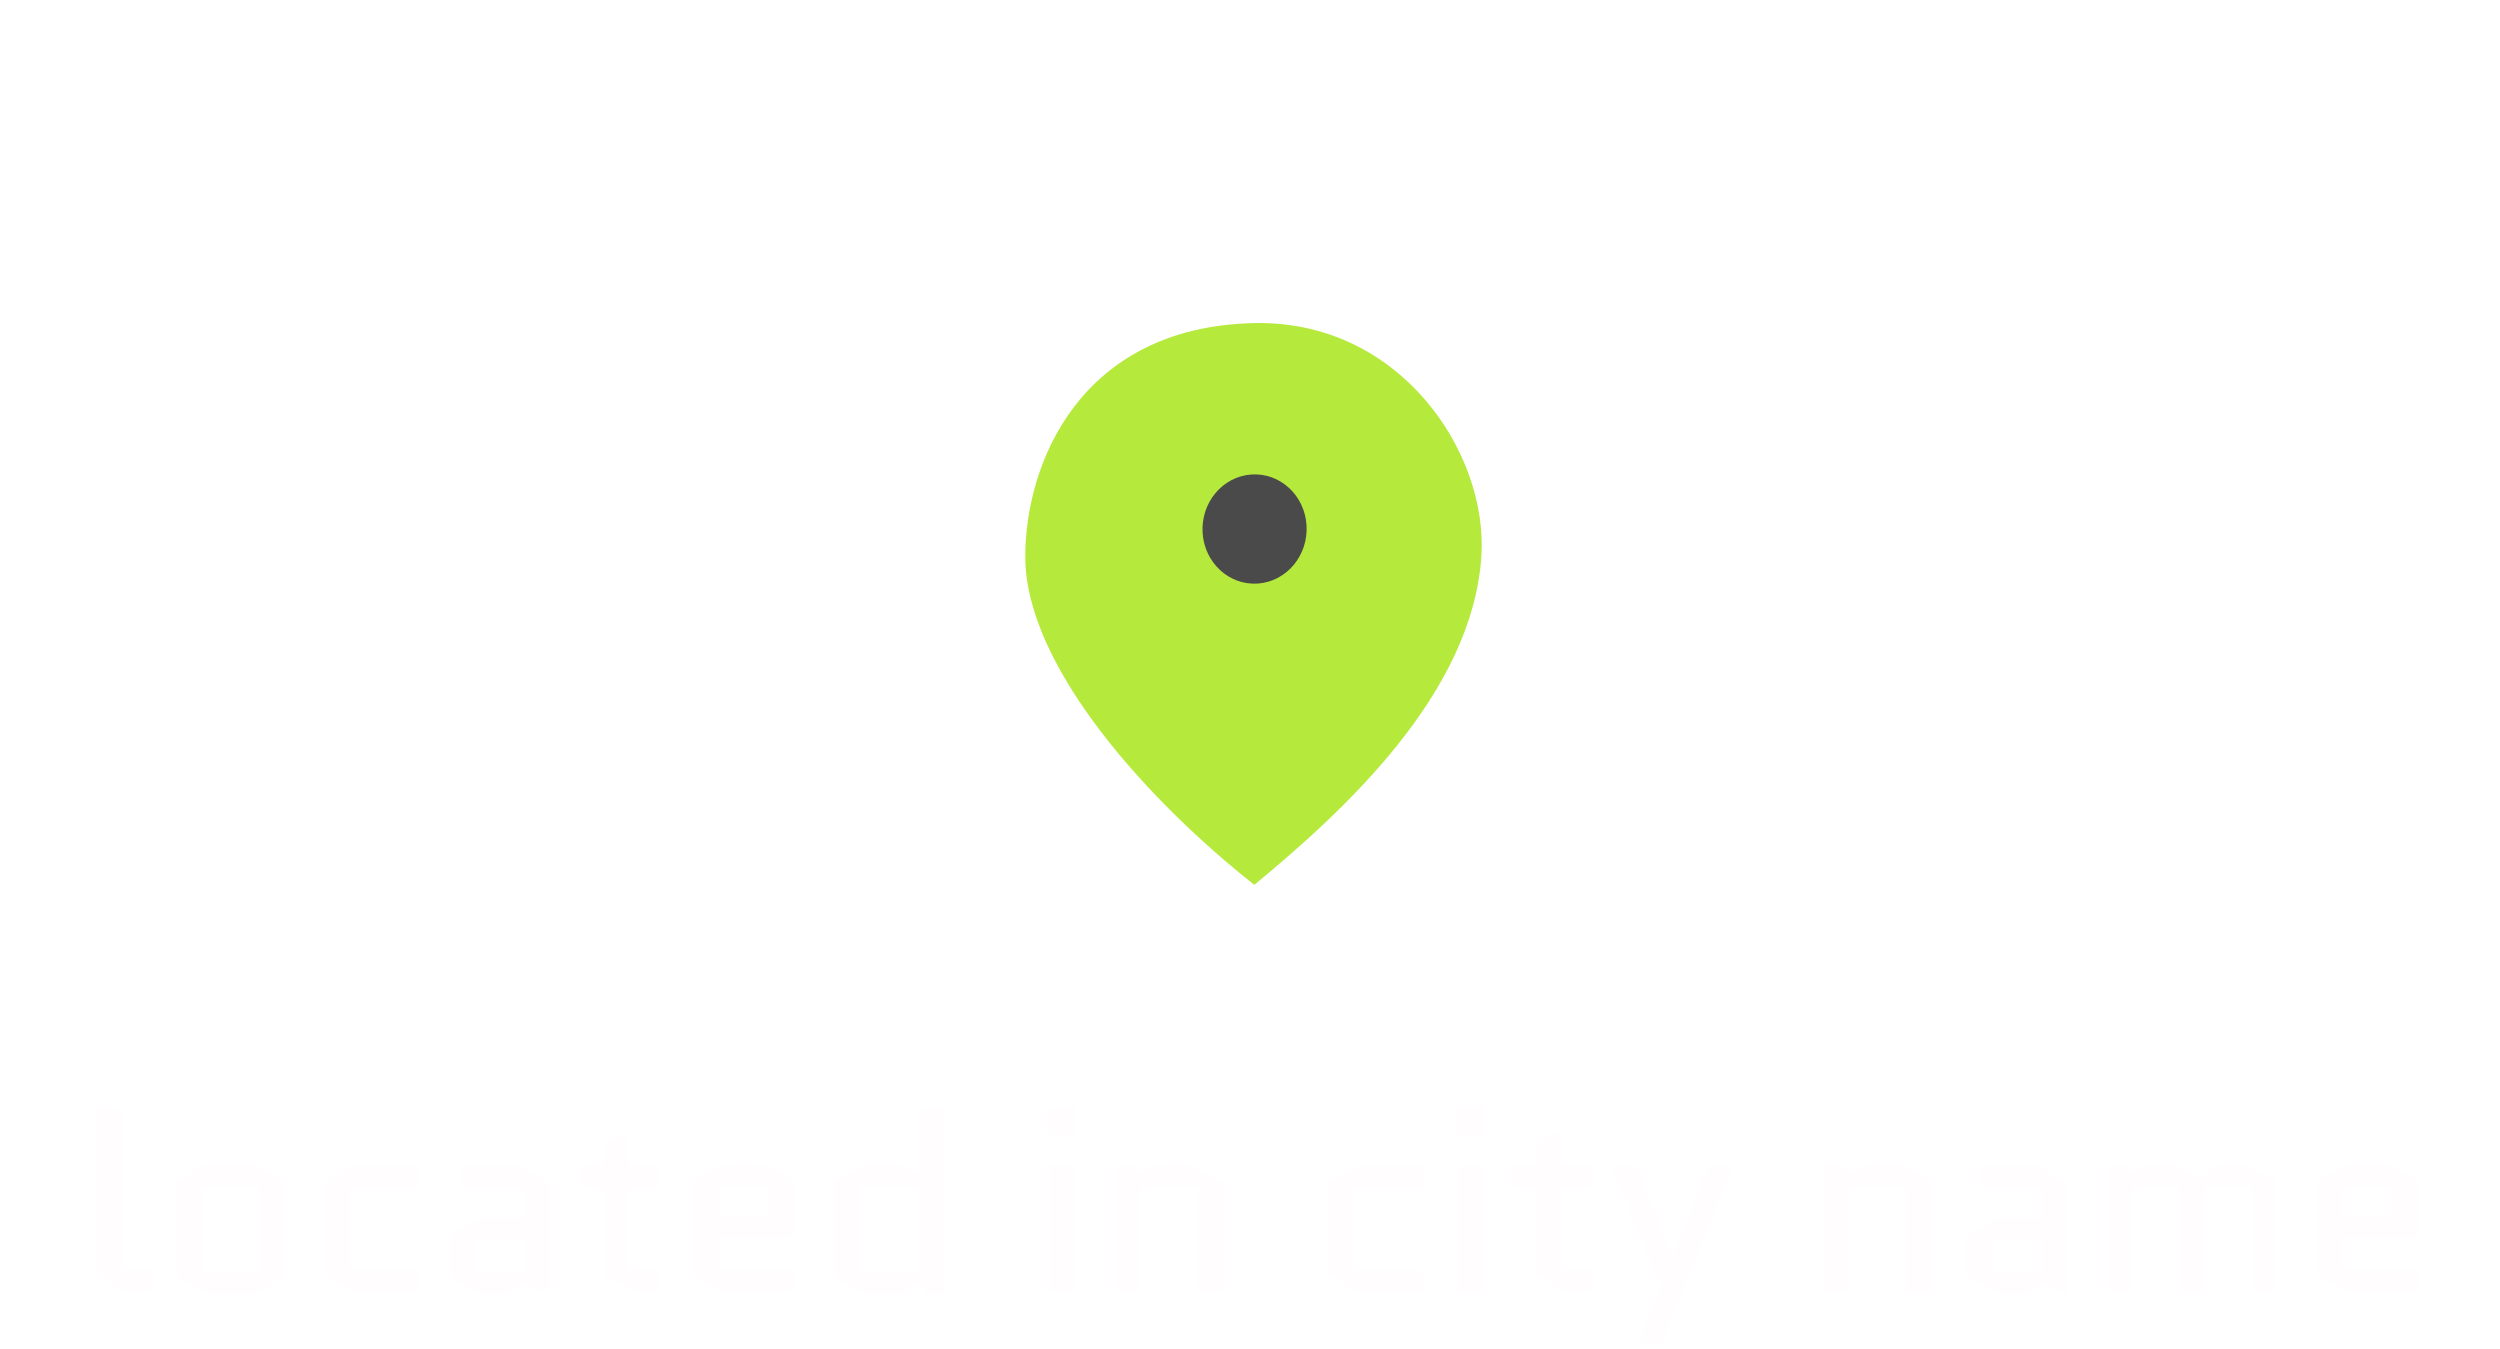
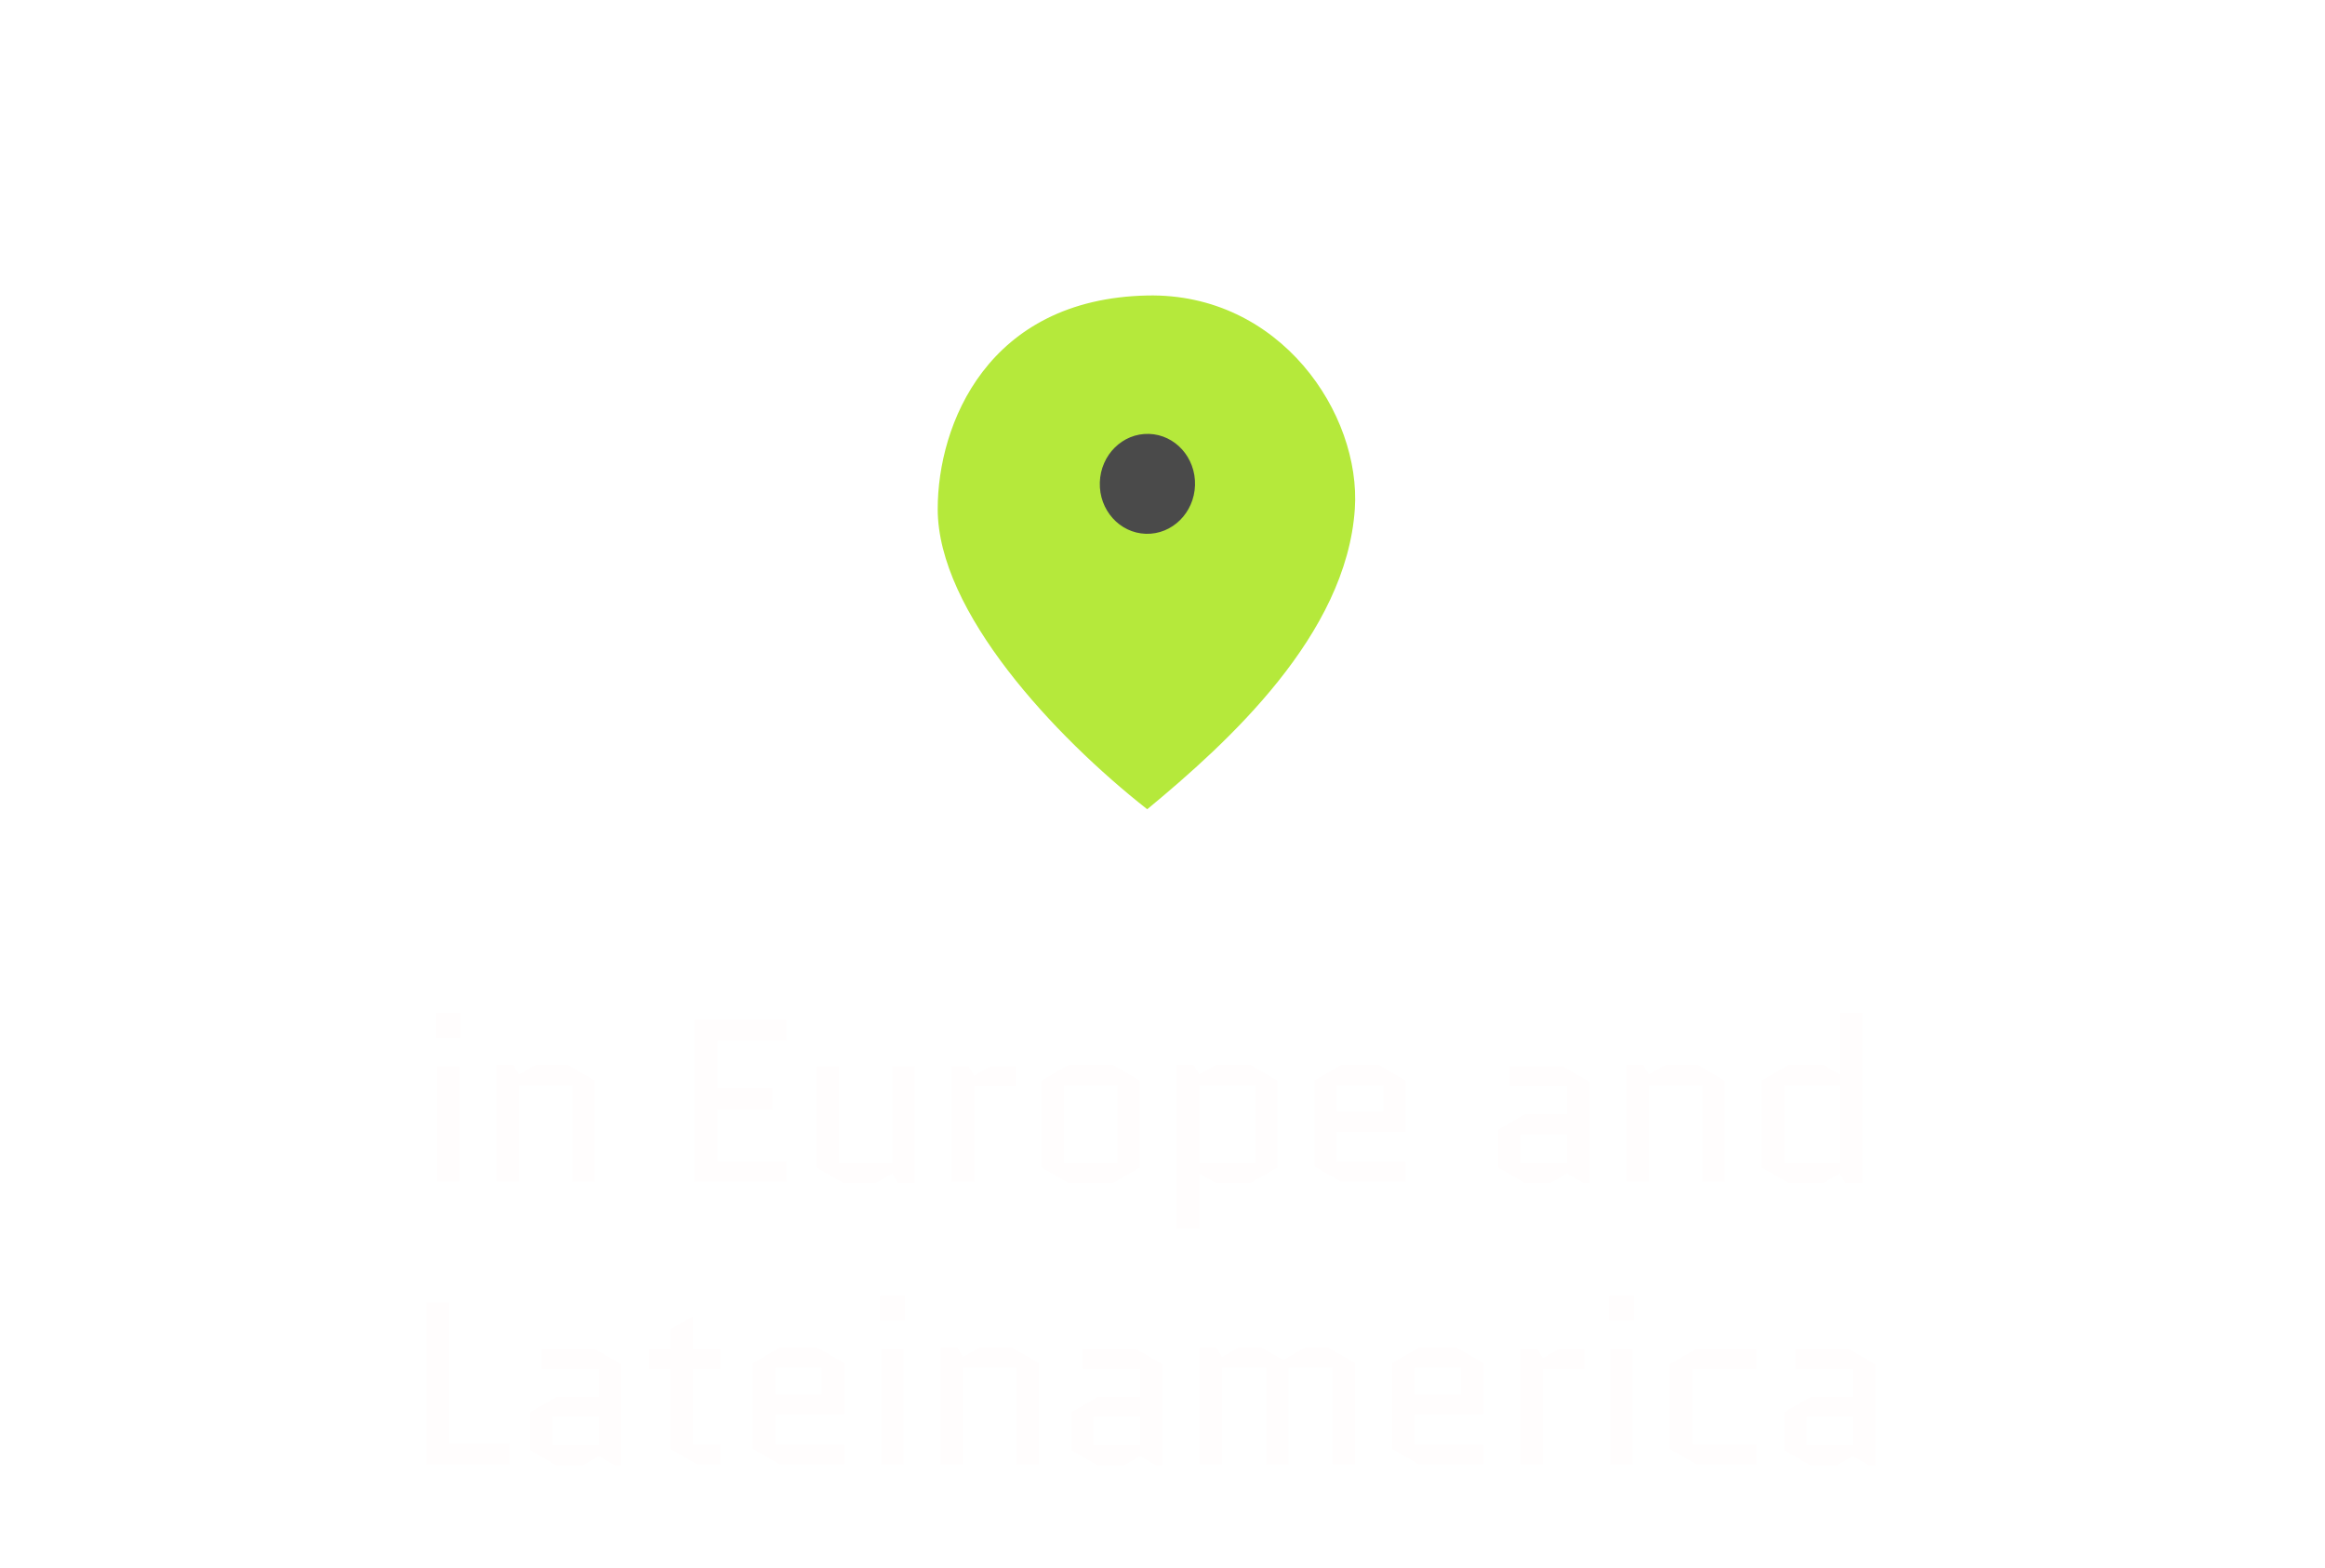
- <svg xmlns="http://www.w3.org/2000/svg" width="178" height="96" viewBox="0 0 178 96" fill="none">
+ <svg xmlns="http://www.w3.org/2000/svg" width="181" height="122" viewBox="0 0 181 122" fill="none">
  <path d="M73 39.627C73 47.611 82.11 57.338 89.31 63C95.628 57.774 104.811 49.426 105.472 39.627C105.972 32.226 99.668 22.786 89.31 23.004C76.894 23.265 73 33.021 73 39.627Z" fill="#B5E93B" />
  <path d="M93.031 37.778C92.965 39.926 91.252 41.617 89.206 41.556C87.159 41.494 85.553 39.703 85.62 37.556C85.686 35.408 87.398 33.716 89.445 33.778C91.492 33.839 93.097 35.63 93.031 37.778Z" fill="#4A4A4A" />
-   <path d="M8.978 92L6.89 90.794V78.86H8.636V90.434H10.796V92H8.978ZM20.253 90.884L18.165 92.09H14.691L12.603 90.884V84.116L14.691 82.91H18.165L20.253 84.116V90.884ZM14.349 84.476V90.524H18.507V84.476H14.349ZM24.878 84.566V90.434H29.882V92H25.22L23.132 90.794V84.206L25.22 83H29.882V84.566H24.878ZM33.782 88.31V90.524H37.4V88.31H33.782ZM34.124 92.09L32.036 90.884V87.95L34.124 86.744H37.4V84.566H32.936V83H37.058L39.146 84.206V92.09H38.678L37.4 91.352L36.122 92.09H34.124ZM41.309 84.566V83H42.965V81.488L44.711 80.48V83H46.871V84.566H44.711V90.434H46.871V92H45.053L42.965 90.794V84.566H41.309ZM56.504 90.434V92H51.482L49.394 90.794V84.116L51.482 82.91H54.416L56.504 84.116V88.112H51.14V90.434H56.504ZM51.14 84.476V86.546H54.758V84.476H51.14ZM61.467 82.91H64.184L65.463 83.648V78.86H67.209V92.09H65.894L65.463 91.352L64.184 92.09H61.467L59.379 90.884V84.116L61.467 82.91ZM65.463 90.524V84.476H61.124V90.524H65.463ZM76.505 83V92H74.759V83H76.505ZM74.669 80.786V78.86H76.595V80.786H74.669ZM87.032 84.116V92H85.286V84.476H81.128V92H79.382V82.91H80.696L81.128 83.648L82.406 82.91H84.944L87.032 84.116ZM96.334 84.566V90.434H101.337V92H96.675L94.588 90.794V84.206L96.675 83H101.337V84.566H96.334ZM105.597 83V92H103.851V83H105.597ZM103.761 80.786V78.86H105.687V80.786H103.761ZM107.754 84.566V83H109.41V81.488L111.156 80.48V83H113.316V84.566H111.156V90.434H113.316V92H111.498L109.41 90.794V84.566H107.754ZM116.667 95.6L118.233 91.586L114.759 83H116.505L119.061 89.408H119.097L121.635 83H123.381L118.377 95.6H116.667ZM137.499 84.116V92H135.753V84.476H131.595V92H129.849V82.91H131.163L131.595 83.648L132.873 82.91H135.411L137.499 84.116ZM141.764 88.31V90.524H145.382V88.31H141.764ZM142.106 92.09L140.018 90.884V87.95L142.106 86.744H145.382V84.566H140.918V83H145.04L147.128 84.206V92.09H146.66L145.382 91.352L144.104 92.09H142.106ZM162.125 84.116V92H160.379V84.476H156.941V92H155.195V84.476H151.757V92H150.011V82.91H151.325L151.757 83.648L153.035 82.91H154.853L156.527 83.882L158.219 82.91H160.037L162.125 84.116ZM172.115 90.434V92H167.093L165.005 90.794V84.116L167.093 82.91H170.027L172.115 84.116V88.112H166.751V90.434H172.115ZM166.751 84.476V86.546H170.369V84.476H166.751Z" fill="#FFFDFD" />
+   <path d="M35.777 83V92H34.031V83H35.777ZM33.941 80.786V78.86H35.867V80.786H33.941ZM46.304 84.116V92H44.558V84.476H40.4V92H38.654V82.91H39.968L40.4 83.648L41.678 82.91H44.216L46.304 84.116ZM55.839 86.33V90.38H61.221V92H54.039V79.4H61.221V81.02H55.839V84.71H60.141V86.33H55.839ZM63.562 90.884V83H65.308V90.524H69.466V83H71.212V92.09H69.898L69.466 91.352L68.188 92.09H65.65L63.562 90.884ZM79.113 84.566H75.837V92H74.091V83H75.405L75.837 83.738L77.115 83H79.113V84.566ZM88.737 90.884L86.65 92.09H83.175L81.088 90.884V84.116L83.175 82.91H86.65L88.737 84.116V90.884ZM82.834 84.476V90.524H86.992V84.476H82.834ZM97.359 92.09H94.641L93.363 91.352V95.6H91.617V82.91H92.931L93.363 83.648L94.641 82.91H97.359L99.447 84.116V90.884L97.359 92.09ZM93.363 84.476V90.524H97.701V84.476H93.363ZM109.432 90.434V92H104.41L102.322 90.794V84.116L104.41 82.91H107.344L109.432 84.116V88.112H104.068V90.434H109.432ZM104.068 84.476V86.546H107.686V84.476H104.068ZM118.368 88.31V90.524H121.986V88.31H118.368ZM118.71 92.09L116.622 90.884V87.95L118.71 86.744H121.986V84.566H117.522V83H121.644L123.732 84.206V92.09H123.264L121.986 91.352L120.708 92.09H118.71ZM134.265 84.116V92H132.519V84.476H128.361V92H126.615V82.91H127.929L128.361 83.648L129.639 82.91H132.177L134.265 84.116ZM139.232 82.91H141.95L143.228 83.648V78.86H144.974V92.09H143.66L143.228 91.352L141.95 92.09H139.232L137.144 90.884V84.116L139.232 82.91ZM143.228 90.524V84.476H138.89V90.524H143.228ZM33.182 114V101.4H34.983V112.38H39.645V114H33.182ZM43.002 110.31V112.524H46.62V110.31H43.002ZM43.344 114.09L41.256 112.884V109.95L43.344 108.744H46.62V106.566H42.156V105H46.278L48.366 106.206V114.09H47.898L46.62 113.352L45.342 114.09H43.344ZM50.529 106.566V105H52.185V103.488L53.931 102.48V105H56.091V106.566H53.931V112.434H56.091V114H54.273L52.185 112.794V106.566H50.529ZM65.724 112.434V114H60.702L58.614 112.794V106.116L60.702 104.91H63.636L65.724 106.116V110.112H60.36V112.434H65.724ZM60.36 106.476V108.546H63.978V106.476H60.36ZM70.344 105V114H68.598V105H70.344ZM68.508 102.786V100.86H70.434V102.786H68.508ZM80.871 106.116V114H79.125V106.476H74.967V114H73.221V104.91H74.535L74.967 105.648L76.245 104.91H78.783L80.871 106.116ZM85.136 110.31V112.524H88.754V110.31H85.136ZM85.478 114.09L83.391 112.884V109.95L85.478 108.744H88.754V106.566H84.29V105H88.412L90.501 106.206V114.09H90.032L88.754 113.352L87.477 114.09H85.478ZM105.497 106.116V114H103.751V106.476H100.313V114H98.567V106.476H95.129V114H93.383V104.91H94.697L95.129 105.648L96.407 104.91H98.225L99.899 105.882L101.591 104.91H103.409L105.497 106.116ZM115.488 112.434V114H110.466L108.378 112.794V106.116L110.466 104.91H113.4L115.488 106.116V110.112H110.124V112.434H115.488ZM110.124 106.476V108.546H113.742V106.476H110.124ZM123.384 106.566H120.108V114H118.362V105H119.676L120.108 105.738L121.386 105H123.384V106.566ZM127.104 105V114H125.358V105H127.104ZM125.268 102.786V100.86H127.194V102.786H125.268ZM131.727 106.566V112.434H136.731V114H132.069L129.981 112.794V106.206L132.069 105H136.731V106.566H131.727ZM140.631 110.31V112.524H144.249V110.31H140.631ZM140.973 114.09L138.885 112.884V109.95L140.973 108.744H144.249V106.566H139.785V105H143.907L145.995 106.206V114.09H145.527L144.249 113.352L142.971 114.09H140.973Z" fill="#FFFDFD" />
</svg>
